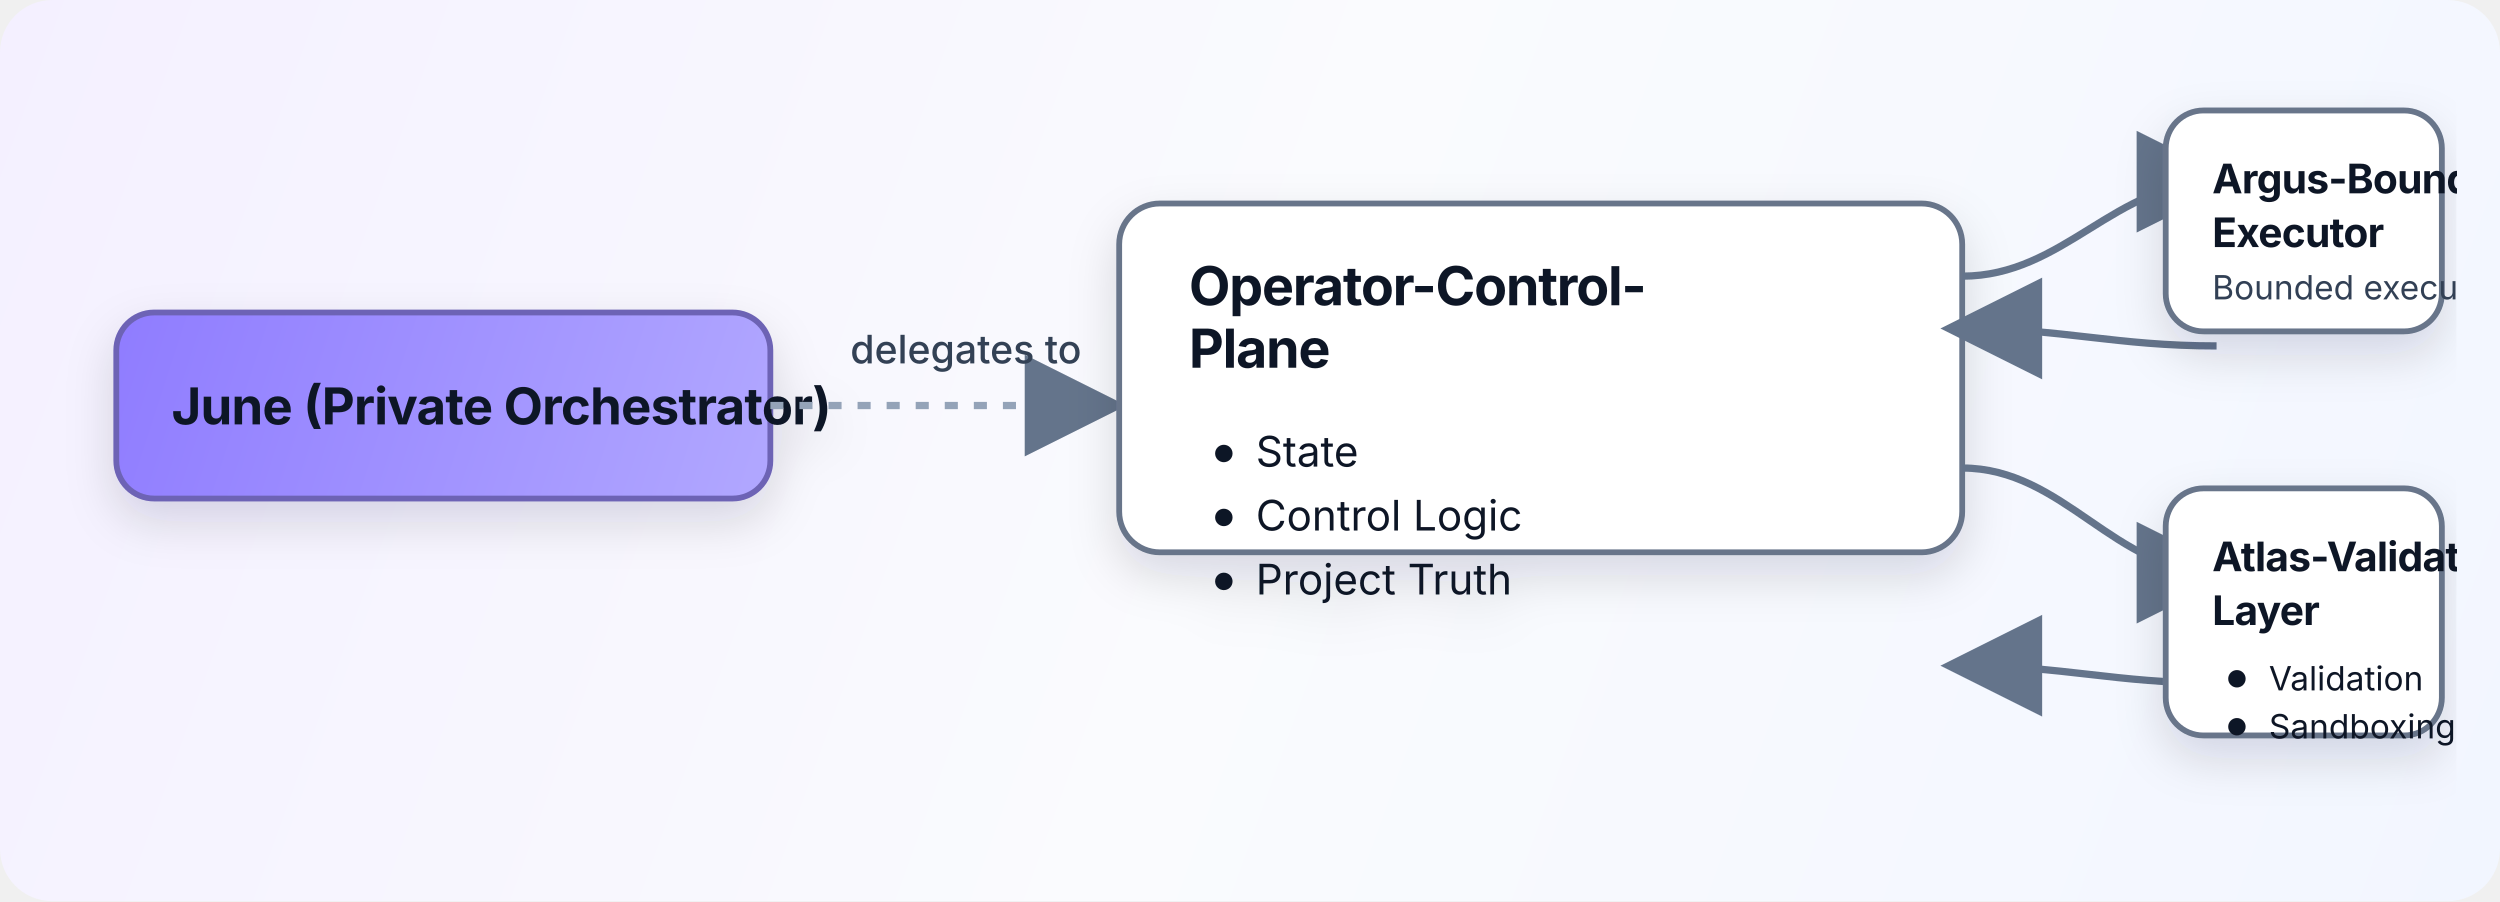
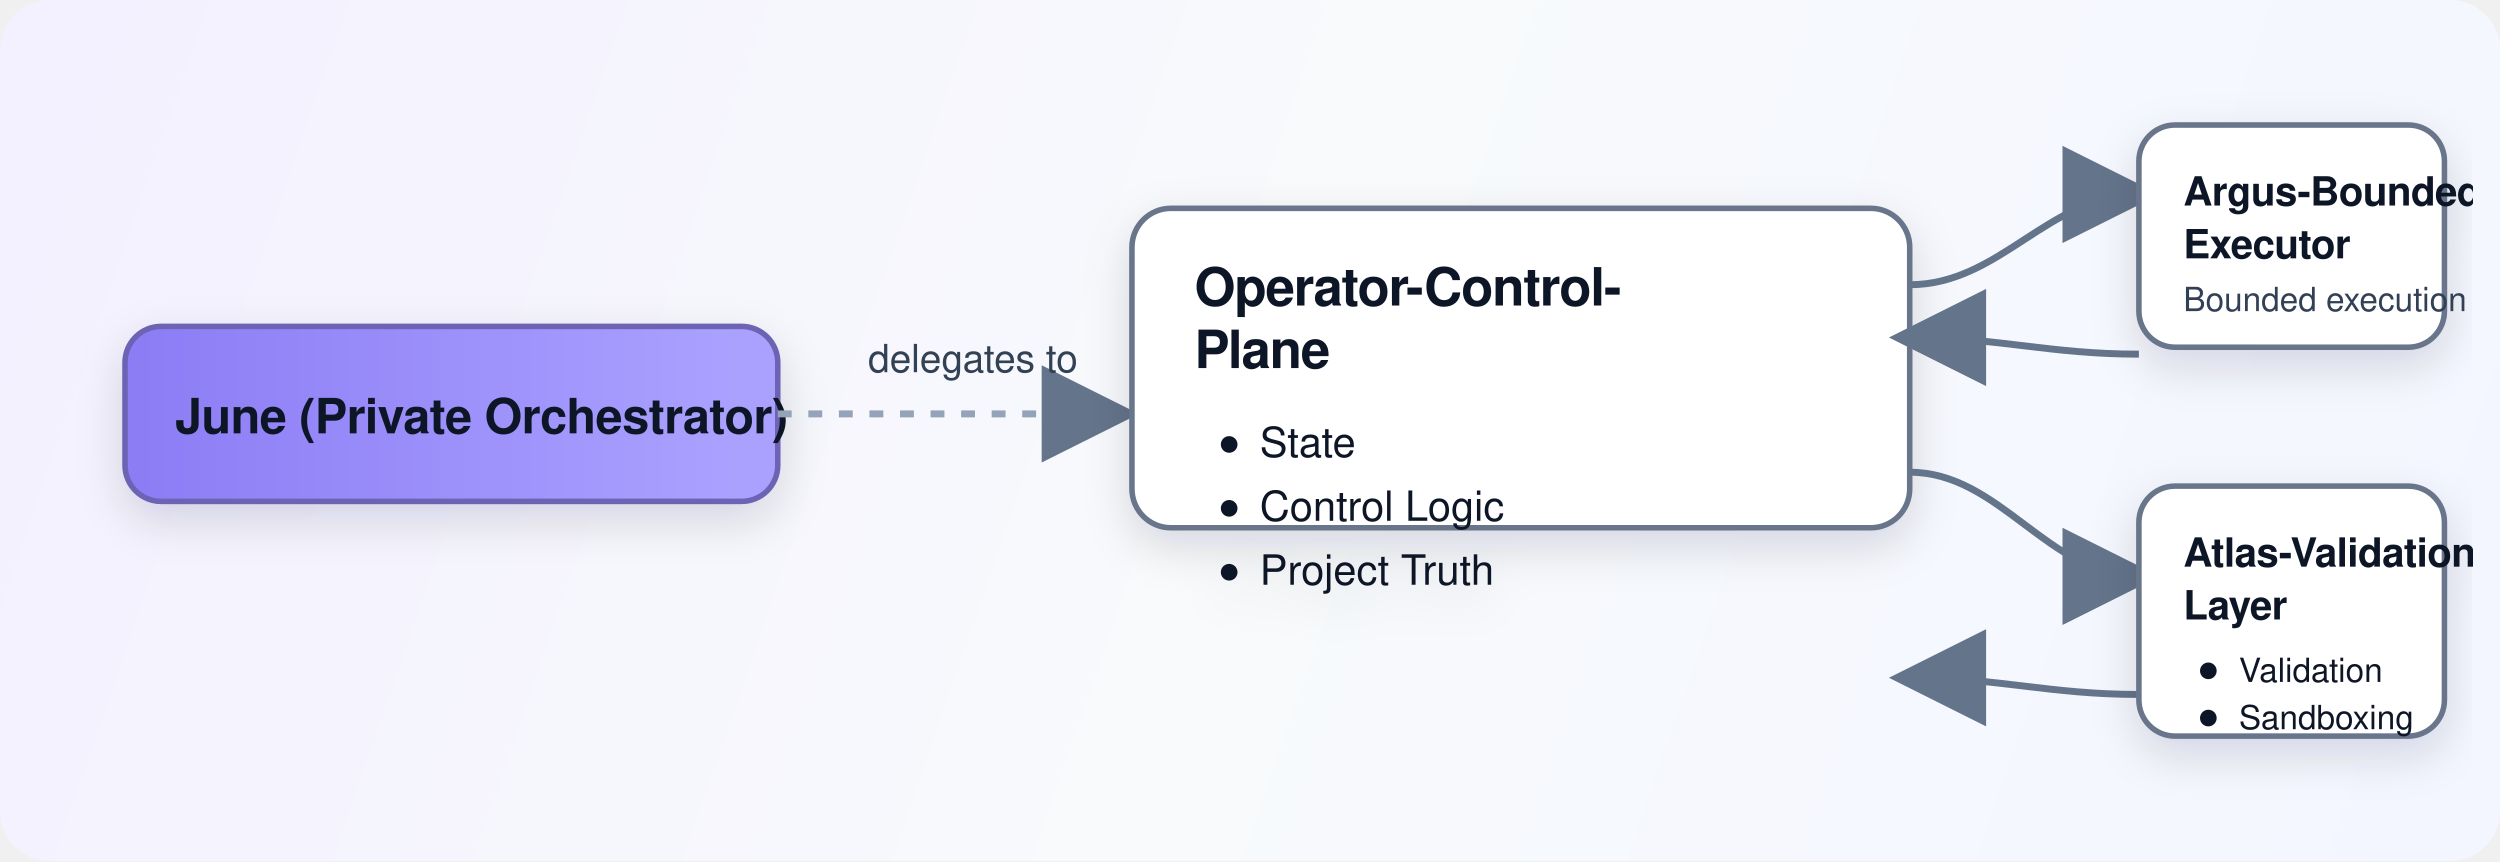
- <svg xmlns="http://www.w3.org/2000/svg" width="1720" height="620" viewBox="0 0 1720 620" role="img" aria-labelledby="title desc">
+ <svg xmlns="http://www.w3.org/2000/svg" width="1800" height="620" viewBox="0 0 1800 620" role="img" aria-labelledby="title desc">
  <defs>
-     <linearGradient id="canvas" x1="0" y1="0" x2="1720" y2="620" gradientUnits="userSpaceOnUse">
-       <stop offset="0" stop-color="#F4F0FF" />
-       <stop offset="0.5" stop-color="#FAFBFE" />
-       <stop offset="1" stop-color="#F2F6FF" />
+     <linearGradient id="bg" x1="0" y1="0" x2="1800" y2="620" gradientUnits="userSpaceOnUse">
+       <stop offset="0" stop-color="#F3F0FF" />
+       <stop offset="0.5" stop-color="#F8FAFC" />
+       <stop offset="1" stop-color="#F3F6FF" />
    </linearGradient>
-     <linearGradient id="juneFill" x1="90" y1="180" x2="520" y2="320" gradientUnits="userSpaceOnUse">
-       <stop offset="0" stop-color="#8F7CFF" />
-       <stop offset="1" stop-color="#B0A6FF" />
+     <linearGradient id="juneFill" x1="90" y1="0" x2="530" y2="0" gradientUnits="userSpaceOnUse">
+       <stop offset="0" stop-color="#8C7CF5" />
+       <stop offset="1" stop-color="#AAA1FF" />
    </linearGradient>
-     <filter id="shadow" x="30" y="40" width="1660" height="520" filterUnits="userSpaceOnUse" color-interpolation-filters="sRGB">
-       <feDropShadow dx="0" dy="14" stdDeviation="16" flood-color="#0F172A" flood-opacity="0.14" />
+     <filter id="shadow" x="20" y="40" width="1760" height="540" filterUnits="userSpaceOnUse" color-interpolation-filters="sRGB">
+       <feDropShadow dx="0" dy="12" stdDeviation="16" flood-color="#0F172A" flood-opacity="0.14" />
    </filter>
    <marker id="arrow" markerWidth="14" markerHeight="14" refX="11" refY="7" orient="auto">
      <path d="M0 0L14 7L0 14V0Z" fill="#64748B" />
    </marker>
+     <style>
+       .label {
+         fill: #111827;
+         font-family: -apple-system, BlinkMacSystemFont, "Segoe UI", Helvetica, Arial, sans-serif;
+       }
+       .muted {
+         fill: #334155;
+         font-family: -apple-system, BlinkMacSystemFont, "Segoe UI", Helvetica, Arial, sans-serif;
+       }
+     </style>
  </defs>
-   <rect width="1720" height="620" rx="36" fill="url(#canvas)" />
+   <rect width="1800" height="620" rx="36" fill="url(#bg)" />
  <g filter="url(#shadow)">
-     <rect x="80" y="215" width="450" height="128" rx="26" fill="url(#juneFill)" stroke="#6D63B5" stroke-width="4" />
-     <text x="118" y="292" fill="#111827" font-family="system-ui, -apple-system, BlinkMacSystemFont, 'Segoe UI', sans-serif" font-size="35" font-weight="700" letter-spacing="-0.5">June (Private Orchestrator)</text>
+     <rect x="90" y="235" width="470" height="126" rx="26" fill="url(#juneFill)" stroke="#6D63B5" stroke-width="4" />
+     <text x="126" y="312" class="label" font-size="35" font-weight="700" letter-spacing="-0.4">June (Private Orchestrator)</text>
  </g>
-   <path d="M530 279H760" stroke="#94A3B8" stroke-width="5" stroke-dasharray="9 11" fill="none" marker-end="url(#arrow)" />
-   <text x="585" y="250" fill="#334155" font-family="system-ui, -apple-system, BlinkMacSystemFont, 'Segoe UI', sans-serif" font-size="27" font-weight="500">delegates to</text>
+   <path d="M560 298H805" stroke="#94A3B8" stroke-width="5" stroke-dasharray="10 12" fill="none" marker-end="url(#arrow)" />
+   <text x="625" y="268" class="muted" font-size="28" font-weight="500">delegates to</text>
  <g filter="url(#shadow)">
-     <rect x="770" y="140" width="580" height="240" rx="28" fill="#FFFFFF" stroke="#67748A" stroke-width="4" />
-     <text x="818" y="210" fill="#111827" font-family="system-ui, -apple-system, BlinkMacSystemFont, 'Segoe UI', sans-serif" font-size="37" font-weight="700" letter-spacing="-0.8">Operator-Control-</text>
-     <text x="818" y="253" fill="#111827" font-family="system-ui, -apple-system, BlinkMacSystemFont, 'Segoe UI', sans-serif" font-size="37" font-weight="700" letter-spacing="-0.8">Plane</text>
-     <circle cx="842" cy="312" r="6" fill="#111827" />
-     <text x="864" y="321" fill="#111827" font-family="system-ui, -apple-system, BlinkMacSystemFont, 'Segoe UI', sans-serif" font-size="29">State</text>
-     <circle cx="842" cy="356" r="6" fill="#111827" />
-     <text x="864" y="365" fill="#111827" font-family="system-ui, -apple-system, BlinkMacSystemFont, 'Segoe UI', sans-serif" font-size="29">Control Logic</text>
-     <circle cx="842" cy="400" r="6" fill="#111827" />
-     <text x="864" y="409" fill="#111827" font-family="system-ui, -apple-system, BlinkMacSystemFont, 'Segoe UI', sans-serif" font-size="29">Project Truth</text>
+     <rect x="815" y="150" width="560" height="230" rx="28" fill="#FFFFFF" stroke="#67748A" stroke-width="4" />
+     <text x="860" y="220" class="label" font-size="38" font-weight="700" letter-spacing="-0.8">Operator-Control-</text>
+     <text x="860" y="265" class="label" font-size="38" font-weight="700" letter-spacing="-0.8">Plane</text>
+     <circle cx="885" cy="320" r="6" fill="#111827" />
+     <text x="907" y="329" class="label" font-size="30">State</text>
+     <circle cx="885" cy="366" r="6" fill="#111827" />
+     <text x="907" y="375" class="label" font-size="30">Control Logic</text>
+     <circle cx="885" cy="412" r="6" fill="#111827" />
+     <text x="907" y="421" class="label" font-size="30">Project Truth</text>
  </g>
-   <path d="M1350 190C1420 190 1455 125 1525 125" stroke="#64748B" stroke-width="5" fill="none" marker-end="url(#arrow)" />
-   <path d="M1525 238C1455 238 1420 226 1350 226" stroke="#64748B" stroke-width="5" fill="none" marker-end="url(#arrow)" />
+   <path d="M1375 205C1440 205 1475 140 1540 140" stroke="#64748B" stroke-width="5" fill="none" marker-end="url(#arrow)" />
+   <path d="M1540 255C1475 255 1440 243 1375 243" stroke="#64748B" stroke-width="5" fill="none" marker-end="url(#arrow)" />
  <g filter="url(#shadow)">
-     <rect x="1490" y="76" width="190" height="152" rx="26" fill="#FFFFFF" stroke="#67748A" stroke-width="4" />
-     <text x="1522" y="133" fill="#111827" font-family="system-ui, -apple-system, BlinkMacSystemFont, 'Segoe UI', sans-serif" font-size="28" font-weight="700" letter-spacing="-0.5">Argus-Bounded-</text>
-     <text x="1522" y="170" fill="#111827" font-family="system-ui, -apple-system, BlinkMacSystemFont, 'Segoe UI', sans-serif" font-size="28" font-weight="700" letter-spacing="-0.5">Executor</text>
-     <text x="1522" y="206" fill="#334155" font-family="system-ui, -apple-system, BlinkMacSystemFont, 'Segoe UI', sans-serif" font-size="23">Bounded execution runs</text>
+     <rect x="1540" y="90" width="220" height="160" rx="26" fill="#FFFFFF" stroke="#67748A" stroke-width="4" />
+     <text x="1572" y="148" class="label" font-size="29" font-weight="700" letter-spacing="-0.4">Argus-Bounded-</text>
+     <text x="1572" y="186" class="label" font-size="29" font-weight="700" letter-spacing="-0.4">Executor</text>
+     <text x="1572" y="224" class="muted" font-size="24">Bounded execution</text>
  </g>
-   <path d="M1350 322C1420 322 1455 394 1525 394" stroke="#64748B" stroke-width="5" fill="none" marker-end="url(#arrow)" />
-   <path d="M1525 470C1455 470 1420 458 1350 458" stroke="#64748B" stroke-width="5" fill="none" marker-end="url(#arrow)" />
+   <path d="M1375 340C1440 340 1475 415 1540 415" stroke="#64748B" stroke-width="5" fill="none" marker-end="url(#arrow)" />
+   <path d="M1540 500C1475 500 1440 488 1375 488" stroke="#64748B" stroke-width="5" fill="none" marker-end="url(#arrow)" />
  <g filter="url(#shadow)">
-     <rect x="1490" y="336" width="190" height="170" rx="26" fill="#FFFFFF" stroke="#67748A" stroke-width="4" />
-     <text x="1522" y="393" fill="#111827" font-family="system-ui, -apple-system, BlinkMacSystemFont, 'Segoe UI', sans-serif" font-size="28" font-weight="700" letter-spacing="-0.5">Atlas-Validation-</text>
-     <text x="1522" y="430" fill="#111827" font-family="system-ui, -apple-system, BlinkMacSystemFont, 'Segoe UI', sans-serif" font-size="28" font-weight="700" letter-spacing="-0.5">Layer</text>
-     <circle cx="1539" cy="467" r="6" fill="#111827" />
-     <text x="1561" y="475" fill="#111827" font-family="system-ui, -apple-system, BlinkMacSystemFont, 'Segoe UI', sans-serif" font-size="23">Validation</text>
-     <circle cx="1539" cy="500" r="6" fill="#111827" />
-     <text x="1561" y="508" fill="#111827" font-family="system-ui, -apple-system, BlinkMacSystemFont, 'Segoe UI', sans-serif" font-size="23">Sandboxing</text>
+     <rect x="1540" y="350" width="220" height="180" rx="26" fill="#FFFFFF" stroke="#67748A" stroke-width="4" />
+     <text x="1572" y="408" class="label" font-size="29" font-weight="700" letter-spacing="-0.4">Atlas-Validation-</text>
+     <text x="1572" y="446" class="label" font-size="29" font-weight="700" letter-spacing="-0.4">Layer</text>
+     <circle cx="1590" cy="483" r="6" fill="#111827" />
+     <text x="1612" y="491" class="label" font-size="24">Validation</text>
+     <circle cx="1590" cy="517" r="6" fill="#111827" />
+     <text x="1612" y="525" class="label" font-size="24">Sandboxing</text>
  </g>
</svg>
